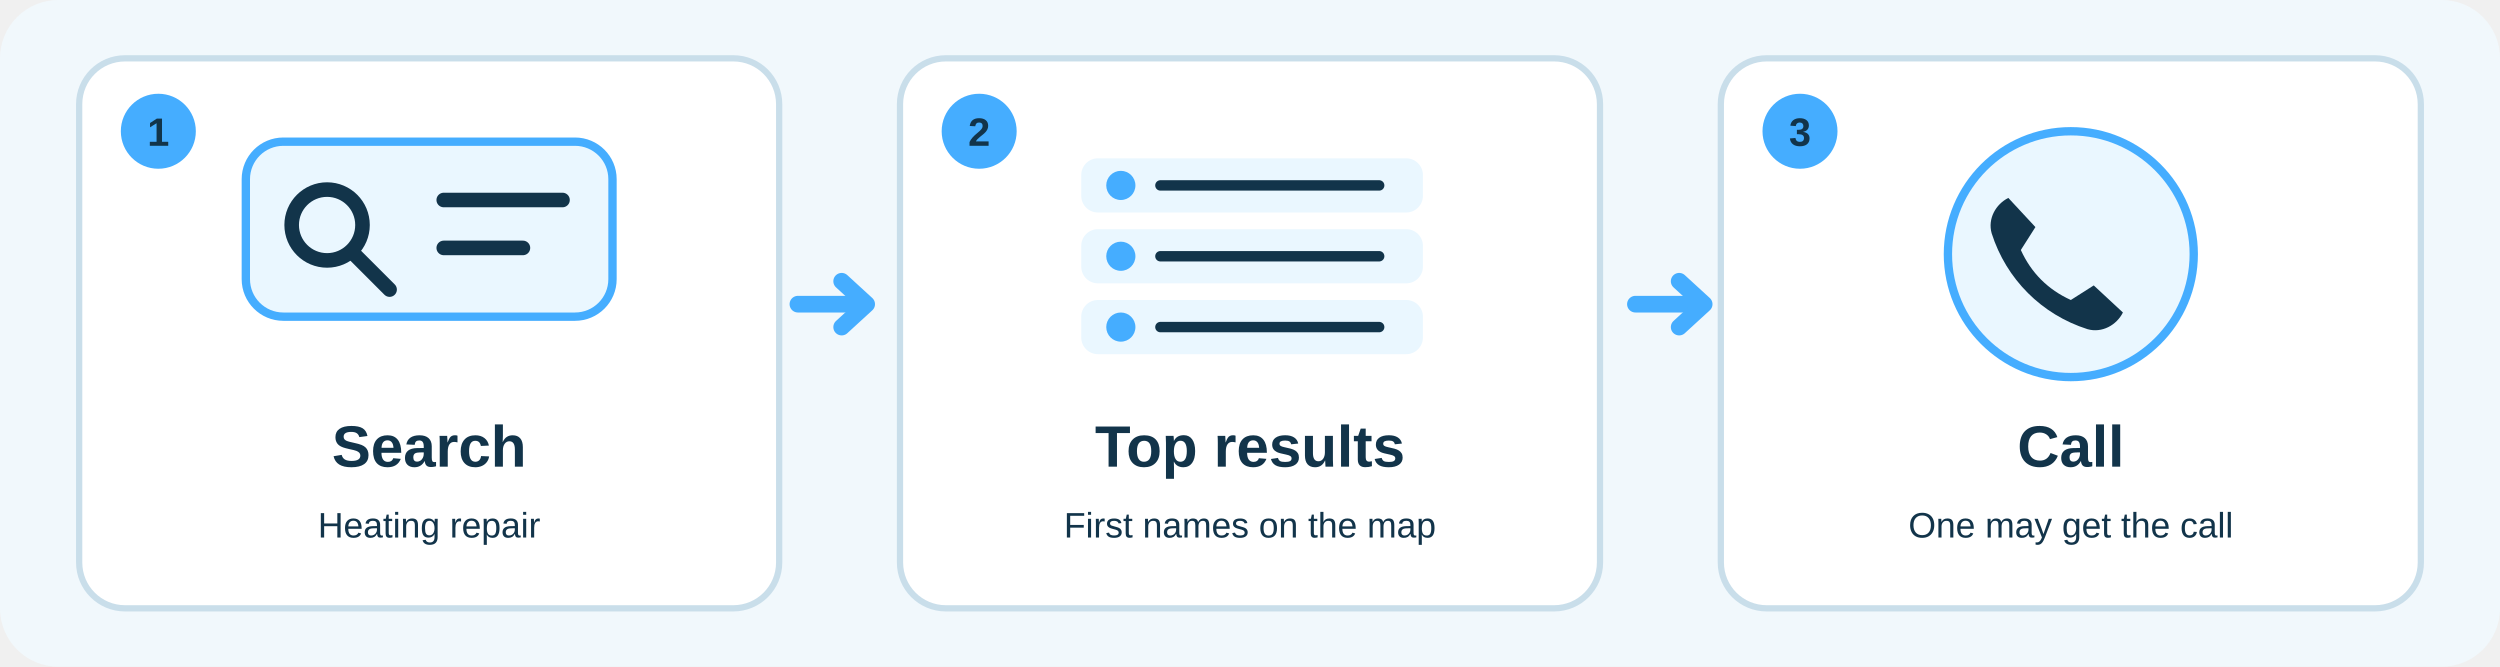
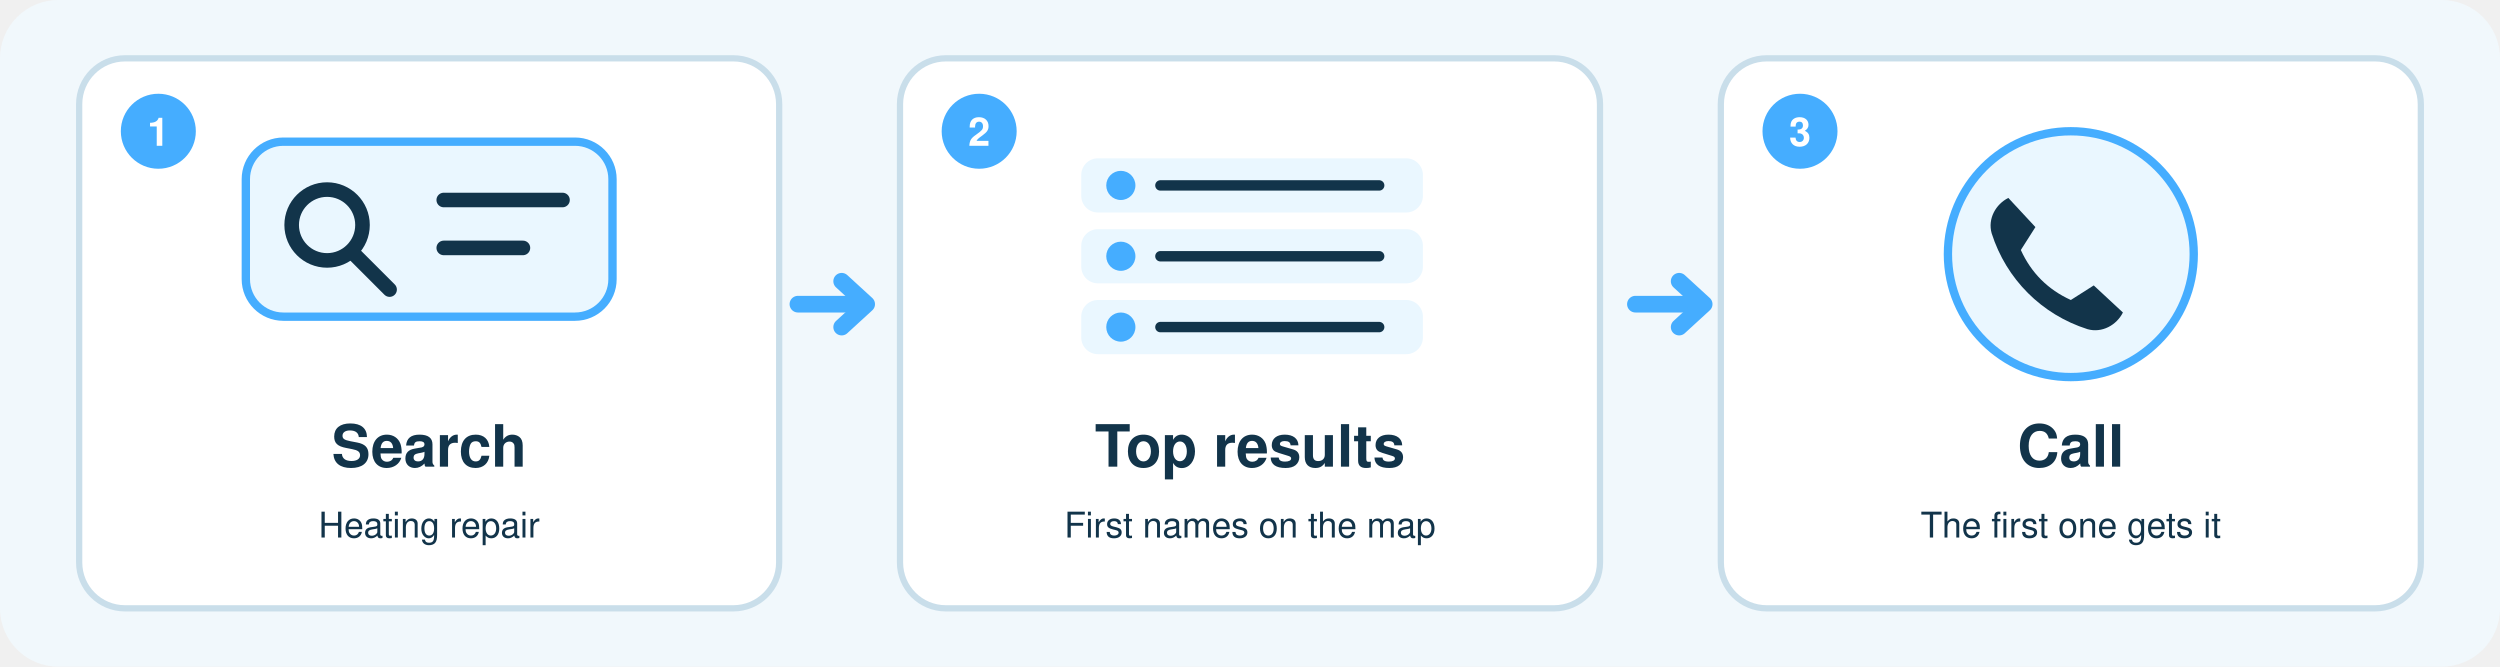
<svg xmlns="http://www.w3.org/2000/svg" viewBox="0 0 1200 320" role="img" aria-labelledby="title desc">
  <rect width="1200" height="320" rx="28" fill="#F1F8FC" />
  <path d="M383 146h32m370 0h32" stroke="#45ADFF" stroke-width="8" stroke-linecap="round" />
  <path d="m404 135 12 11-12 11m402-22 12 11-12 11" fill="none" stroke="#45ADFF" stroke-width="8" stroke-linecap="round" stroke-linejoin="round" />
-   <g font-family="Arial,Helvetica,sans-serif" fill="#12344A">
+   <g font-family="Instrument Sans,Helvetica,Arial,sans-serif" fill="#12344A">
    <rect x="38" y="28" width="336" height="264" rx="22" fill="#fff" stroke="#C9DEEA" stroke-width="3" />
    <circle cx="76" cy="63" r="18" fill="#45ADFF" />
-     <text x="76" y="70" font-size="19" font-weight="700" text-anchor="middle">1</text>
+     <text x="76" y="70" font-size="19" font-weight="700" text-anchor="middle" fill="#fff">1</text>
    <rect x="118" y="68" width="176" height="84" rx="18" fill="#EAF7FF" stroke="#45ADFF" stroke-width="4" />
    <circle cx="157" cy="108" r="17" fill="none" stroke="#12344A" stroke-width="7" />
    <path d="m169 121 18 18" fill="none" stroke="#12344A" stroke-width="7" stroke-linecap="round" />
    <path d="M213 96h57m-57 23h38" stroke="#12344A" stroke-width="7" stroke-linecap="round" />
    <text x="206" y="224" font-size="28" font-weight="700" text-anchor="middle">Search</text>
    <text x="206" y="258" font-size="17" text-anchor="middle">Heating repair</text>
    <rect x="432" y="28" width="336" height="264" rx="22" fill="#fff" stroke="#C9DEEA" stroke-width="3" />
    <circle cx="470" cy="63" r="18" fill="#45ADFF" />
-     <text x="470" y="70" font-size="19" font-weight="700" text-anchor="middle">2</text>
+     <text x="470" y="70" font-size="19" font-weight="700" text-anchor="middle" fill="#fff">2</text>
    <rect x="519" y="76" width="164" height="26" rx="8" fill="#EAF7FF" />
    <rect x="519" y="110" width="164" height="26" rx="8" fill="#EAF7FF" />
    <rect x="519" y="144" width="164" height="26" rx="8" fill="#EAF7FF" />
    <circle cx="538" cy="89" r="7" fill="#45ADFF" />
    <circle cx="538" cy="123" r="7" fill="#45ADFF" />
    <circle cx="538" cy="157" r="7" fill="#45ADFF" />
    <path d="M557 89h105m-105 34h105m-105 34h105" stroke="#12344A" stroke-width="5" stroke-linecap="round" />
    <text x="600" y="224" font-size="28" font-weight="700" text-anchor="middle">Top results</text>
    <text x="600" y="258" font-size="17" text-anchor="middle">First names on the map</text>
    <rect x="826" y="28" width="336" height="264" rx="22" fill="#fff" stroke="#C9DEEA" stroke-width="3" />
    <circle cx="864" cy="63" r="18" fill="#45ADFF" />
-     <text x="864" y="70" font-size="19" font-weight="700" text-anchor="middle">3</text>
+     <text x="864" y="70" font-size="19" font-weight="700" text-anchor="middle" fill="#fff">3</text>
    <circle cx="994" cy="122" r="59" fill="#EAF7FF" stroke="#45ADFF" stroke-width="4" />
    <path d="M964 95c-6 3-10 10-8 17 7 22 24 39 46 46 7 2 14-2 17-8l-14-13-11 7c-11-5-19-13-24-24l7-11z" fill="#12344A" />
    <text x="994" y="224" font-size="28" font-weight="700" text-anchor="middle">Call</text>
-     <text x="994" y="258" font-size="17" text-anchor="middle">One may get the call</text>
+     <text x="994" y="258" font-size="17" text-anchor="middle">The first one gets it</text>
  </g>
</svg>
